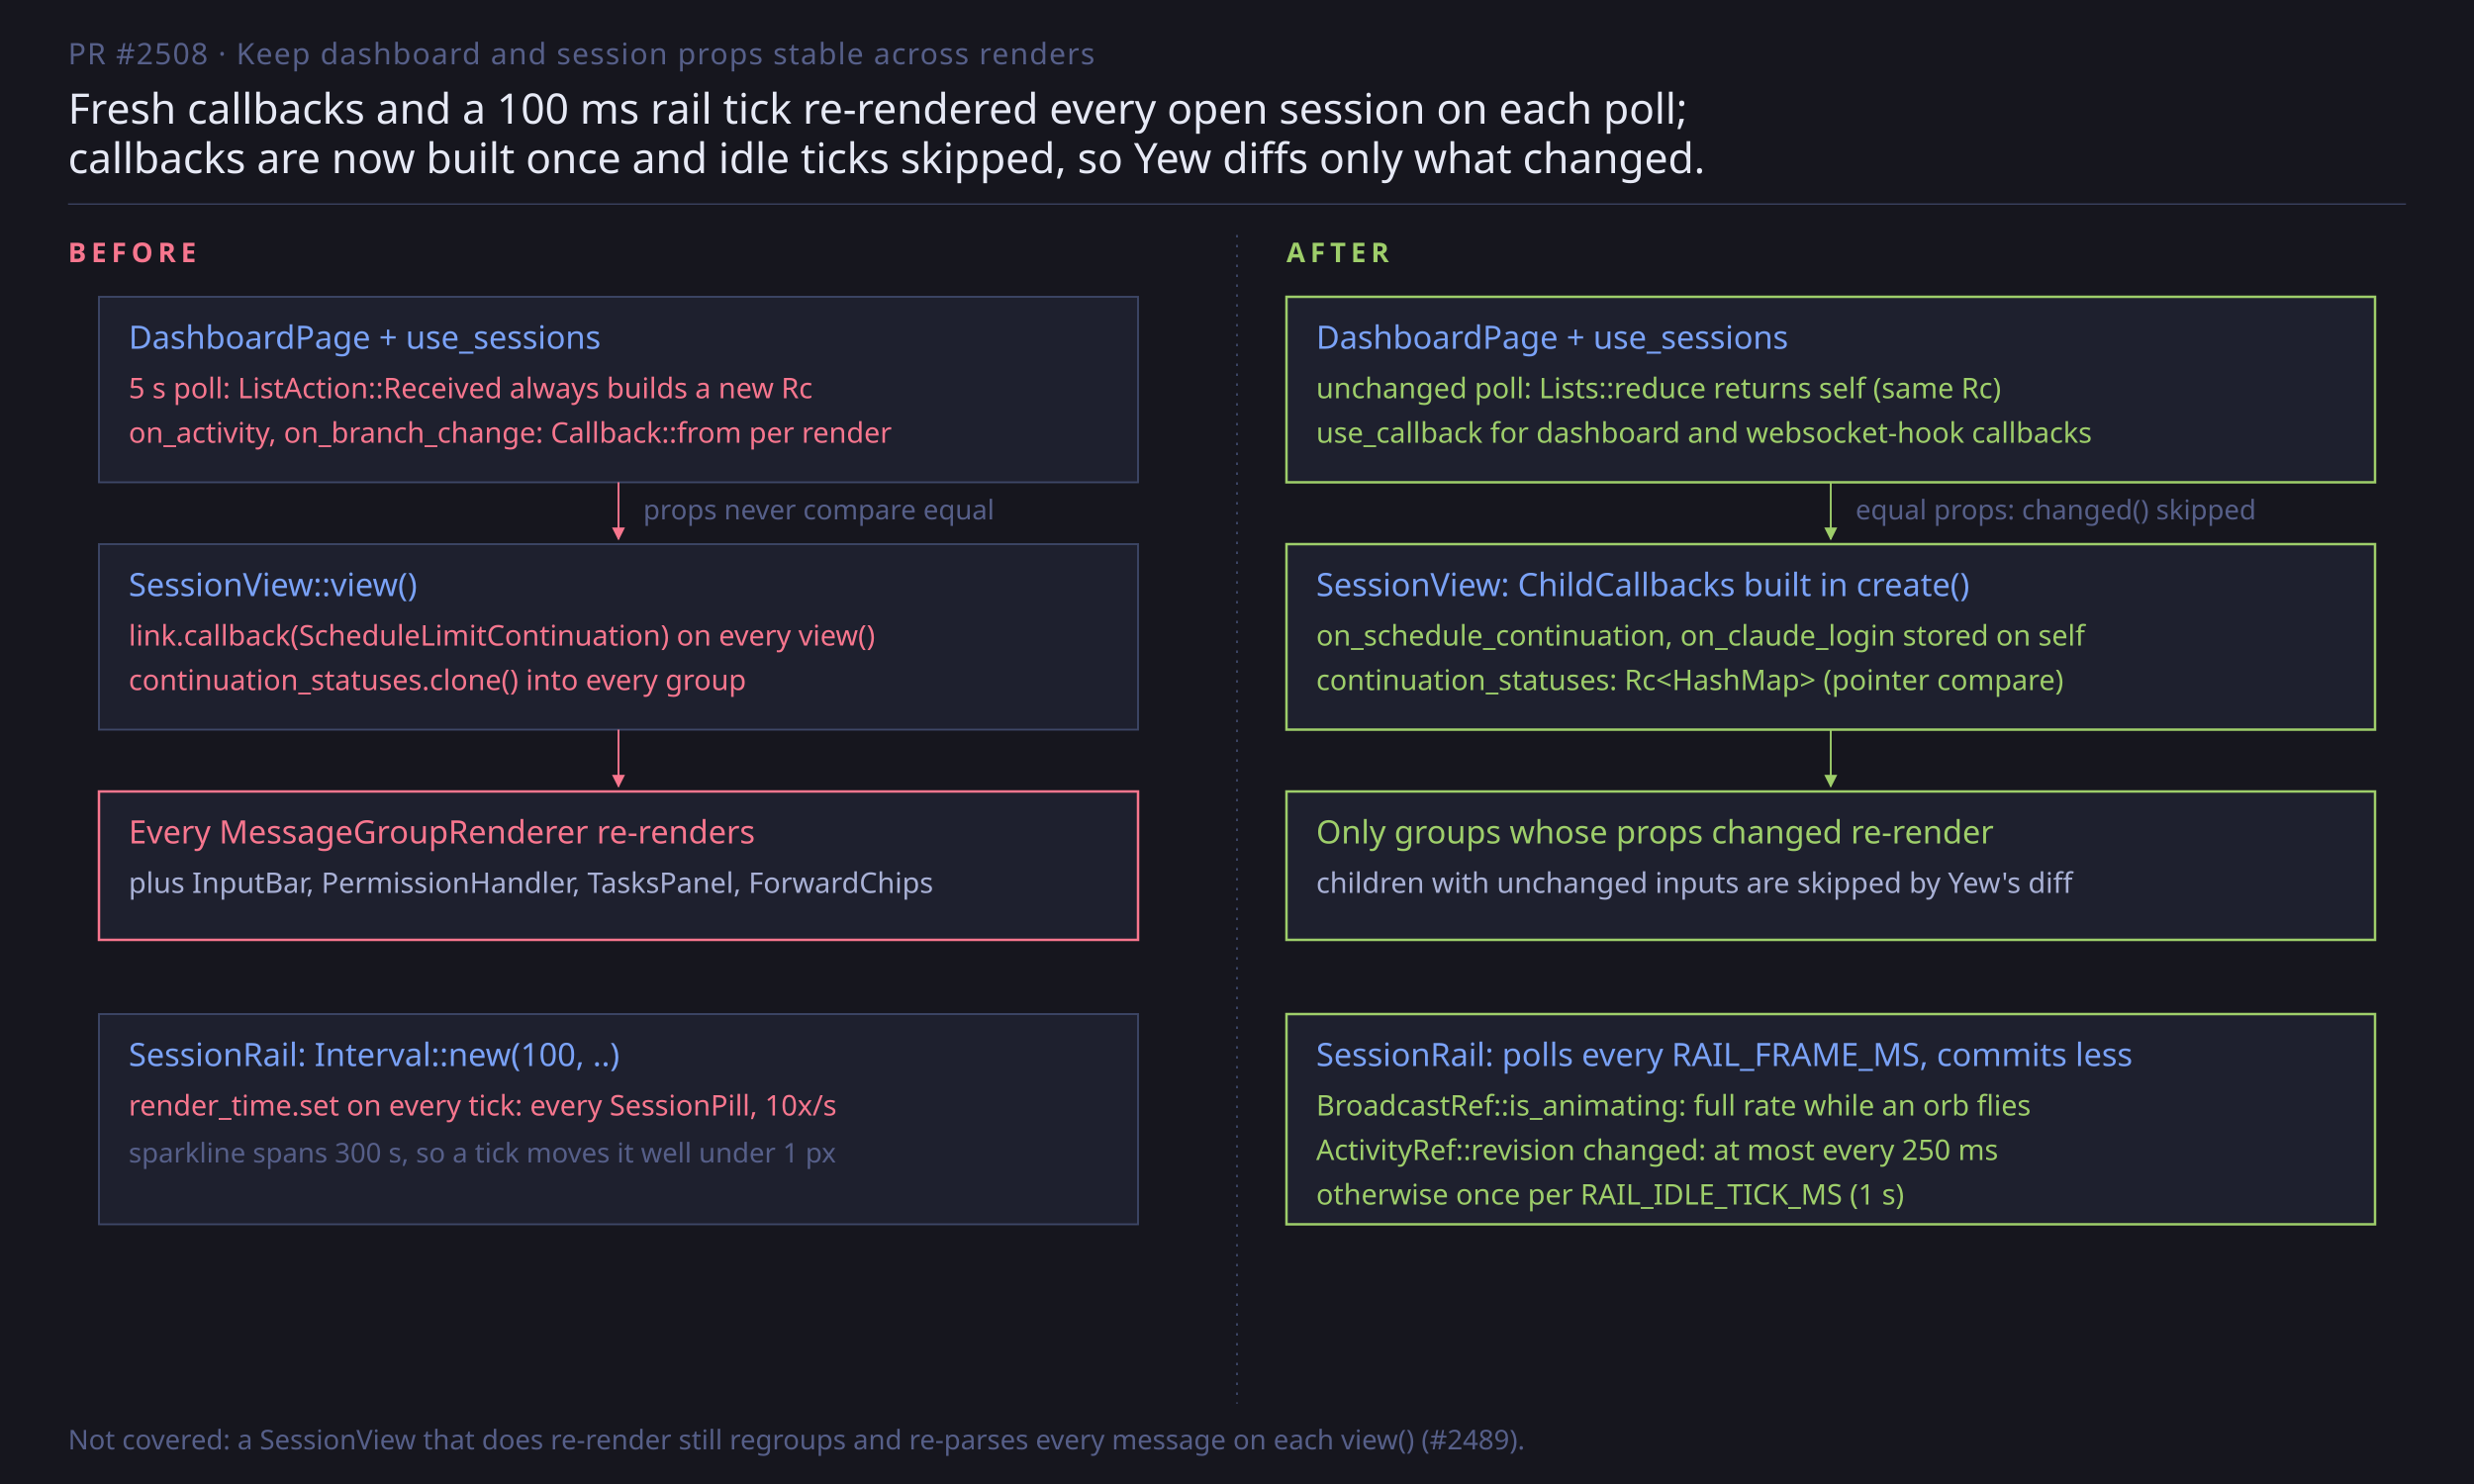
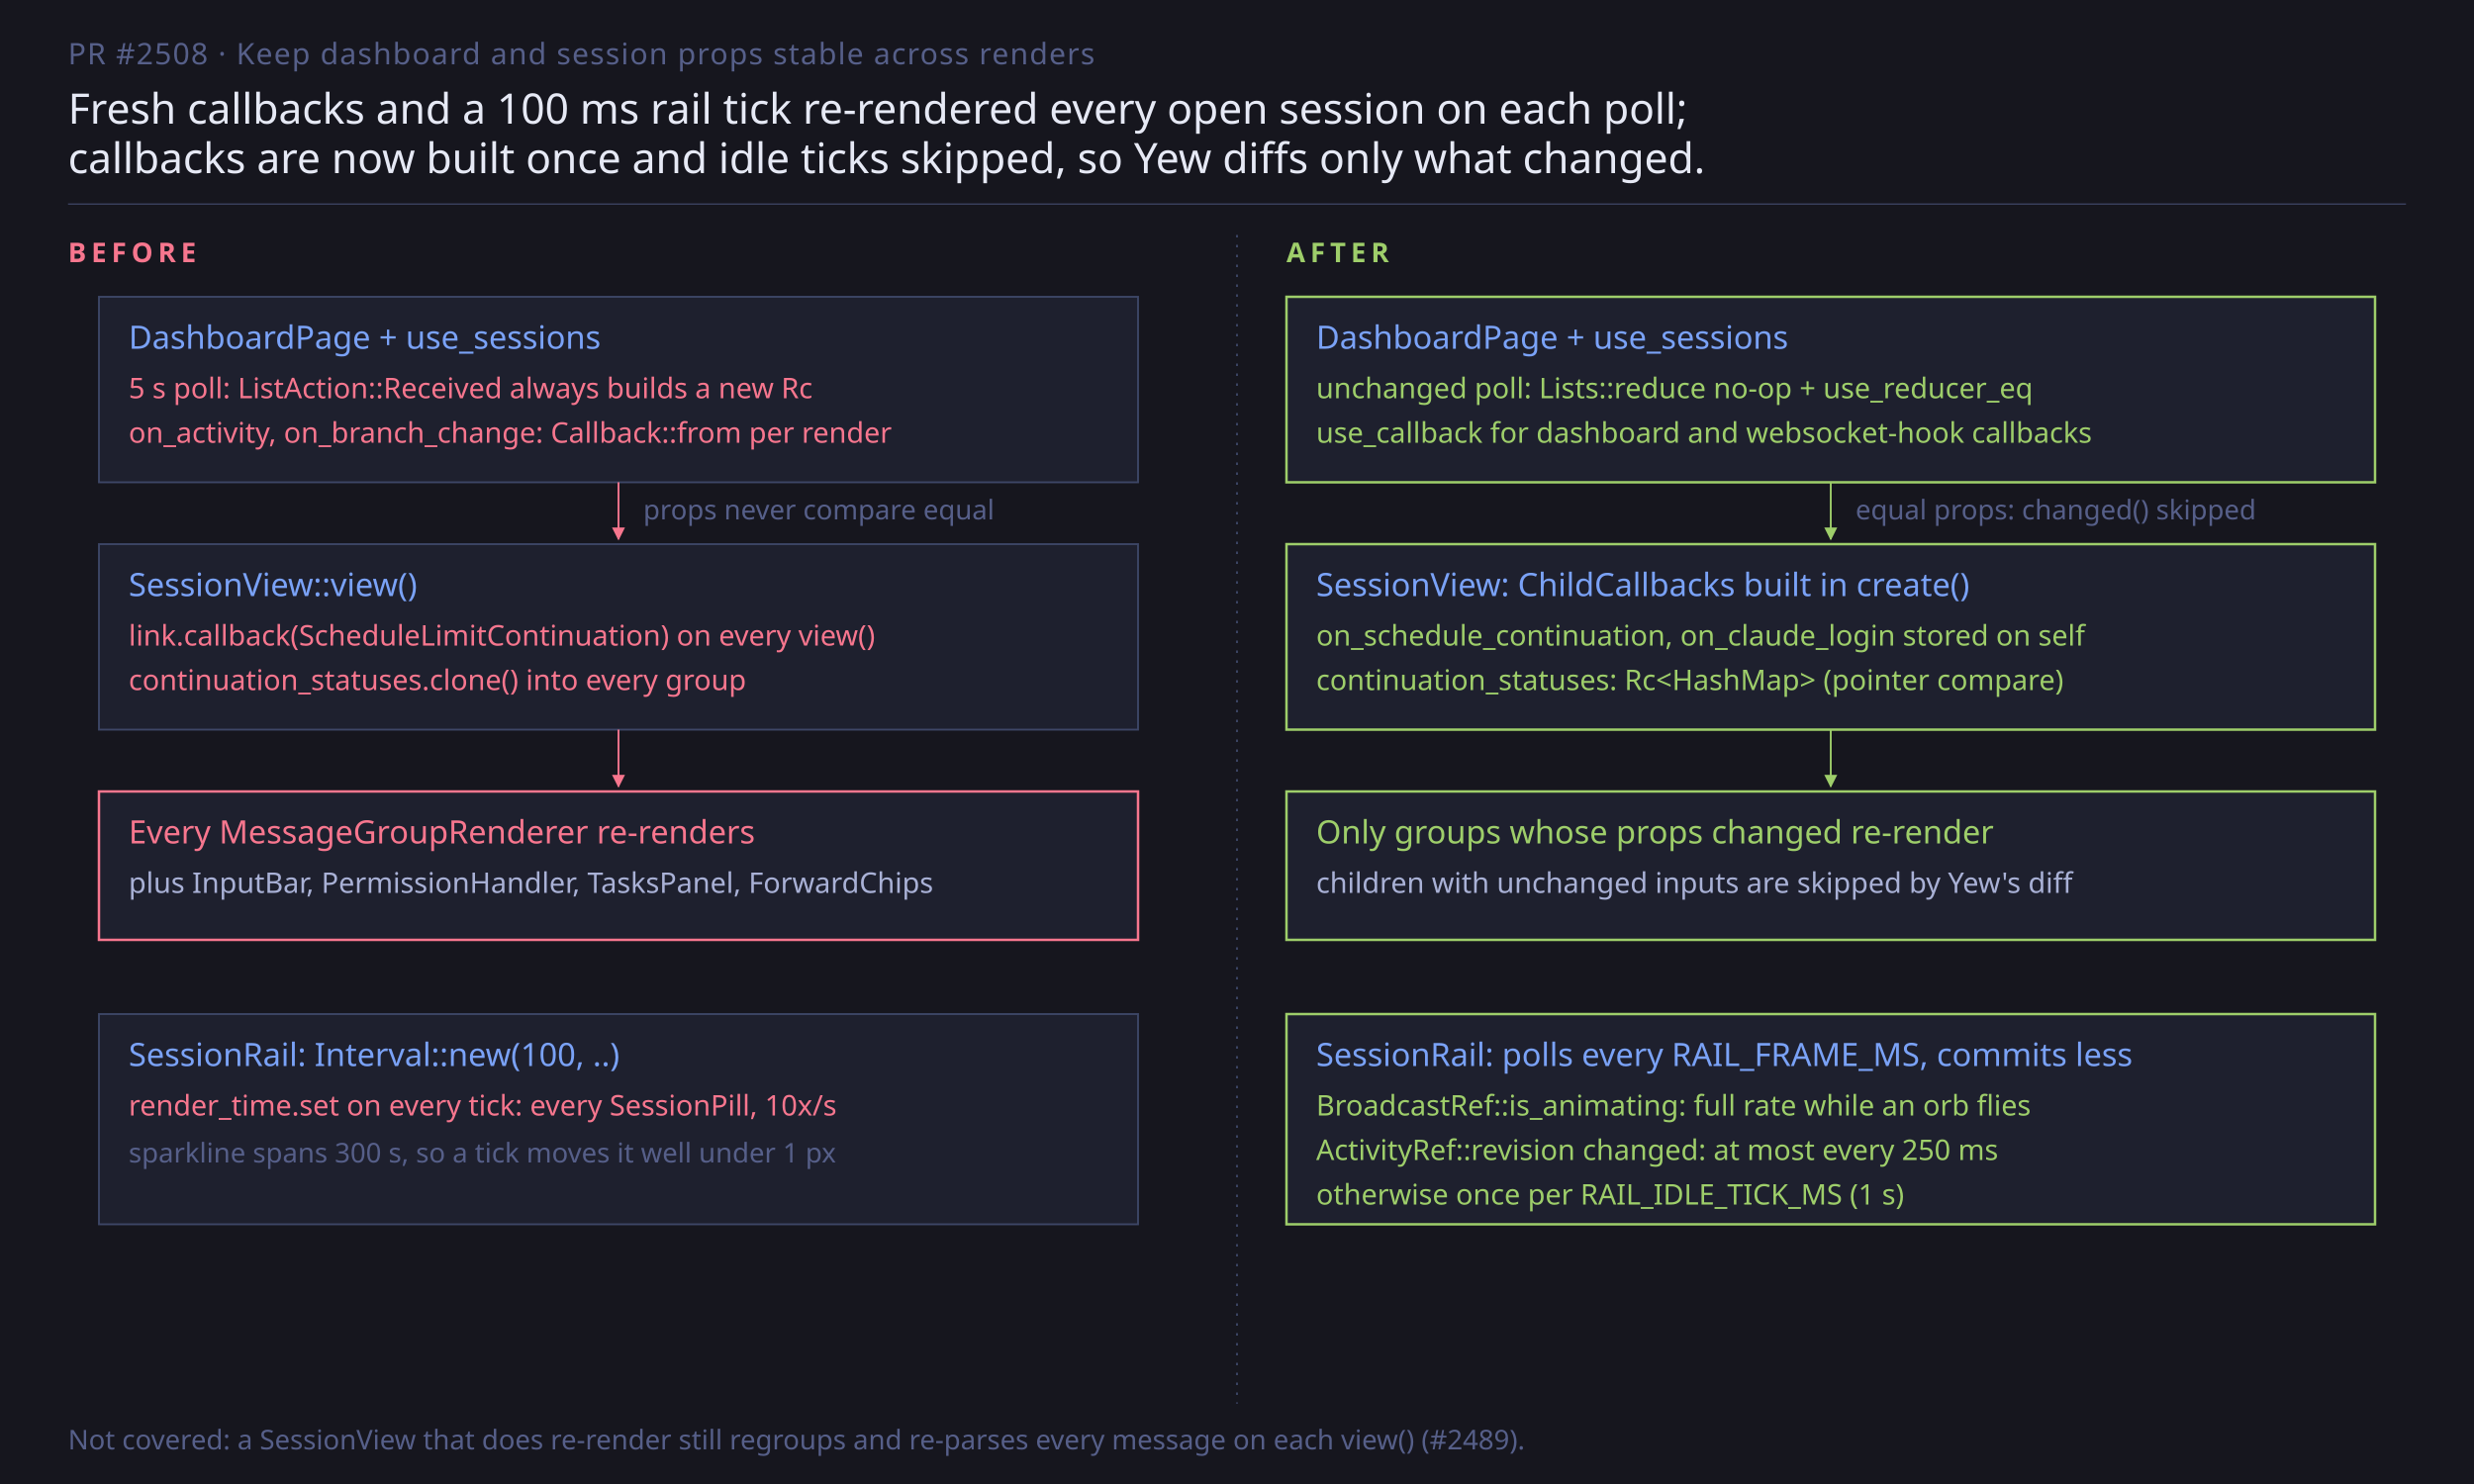
<svg xmlns="http://www.w3.org/2000/svg" viewBox="0 0 2000 1200" font-family="'Segoe UI', 'Noto Sans', 'DejaVu Sans', ui-sans-serif, system-ui, sans-serif">
  <rect x="0" y="0" width="2000" height="1200" fill="#16161e" />
  <defs>
    <marker id="arr-red" viewBox="0 0 10 10" refX="9" refY="5" markerWidth="7" markerHeight="7" orient="auto-start-reverse">
      <path d="M0,0 L10,5 L0,10 z" fill="#f7768e" />
    </marker>
    <marker id="arr-green" viewBox="0 0 10 10" refX="9" refY="5" markerWidth="7" markerHeight="7" orient="auto-start-reverse">
      <path d="M0,0 L10,5 L0,10 z" fill="#9ece6a" />
    </marker>
  </defs>
  <text x="55" y="52" font-size="24" letter-spacing="1" fill="#565f89">PR #2508 · Keep dashboard and session props stable across renders</text>
  <text x="55" y="100" font-size="34" fill="#e6e9f5">Fresh callbacks and a 100 ms rail tick re-rendered every open session on each poll;</text>
  <text x="55" y="140" font-size="34" fill="#e6e9f5">callbacks are now built once and idle ticks skipped, so Yew diffs only what changed.</text>
  <line x1="55" y1="165" x2="1945" y2="165" stroke="#3d4666" stroke-width="1" />
  <text x="55" y="212" font-size="22" font-weight="700" letter-spacing="4" fill="#f7768e">BEFORE</text>
  <text x="1040" y="212" font-size="22" font-weight="700" letter-spacing="4" fill="#9ece6a">AFTER</text>
  <line x1="1000" y1="190" x2="1000" y2="1135" stroke="#3d4666" stroke-width="1.5" stroke-dasharray="2 6" />
  <g>
    <rect x="80" y="240" width="840" height="150" fill="#1e202e" stroke="#3d4666" stroke-width="1.5" />
    <text x="104" y="282" font-size="26" fill="#7aa2f7">DashboardPage + use_sessions</text>
    <text x="104" y="322" font-size="23" fill="#f7768e">5 s poll: ListAction::Received always builds a new Rc</text>
    <text x="104" y="358" font-size="23" fill="#f7768e">on_activity, on_branch_change: Callback::from per render</text>
  </g>
  <line x1="500" y1="390" x2="500" y2="436" stroke="#f7768e" stroke-width="1.5" marker-end="url(#arr-red)" />
  <text x="520" y="420" font-size="22" fill="#565f89">props never compare equal</text>
  <g>
    <rect x="80" y="440" width="840" height="150" fill="#1e202e" stroke="#3d4666" stroke-width="1.5" />
    <text x="104" y="482" font-size="26" fill="#7aa2f7">SessionView::view()</text>
    <text x="104" y="522" font-size="23" fill="#f7768e">link.callback(ScheduleLimitContinuation) on every view()</text>
    <text x="104" y="558" font-size="23" fill="#f7768e">continuation_statuses.clone() into every group</text>
  </g>
  <line x1="500" y1="590" x2="500" y2="636" stroke="#f7768e" stroke-width="1.5" marker-end="url(#arr-red)" />
  <g>
    <rect x="80" y="640" width="840" height="120" fill="#1e202e" stroke="#f7768e" stroke-width="2" />
    <text x="104" y="682" font-size="26" fill="#f7768e">Every MessageGroupRenderer re-renders</text>
    <text x="104" y="722" font-size="23" fill="#a9b1d6">plus InputBar, PermissionHandler, TasksPanel, ForwardChips</text>
  </g>
  <g>
    <rect x="80" y="820" width="840" height="170" fill="#1e202e" stroke="#3d4666" stroke-width="1.5" />
    <text x="104" y="862" font-size="26" fill="#7aa2f7">SessionRail: Interval::new(100, ..)</text>
    <text x="104" y="902" font-size="23" fill="#f7768e">render_time.set on every tick: every SessionPill, 10x/s</text>
    <text x="104" y="940" font-size="22" fill="#565f89">sparkline spans 300 s, so a tick moves it well under 1 px</text>
  </g>
  <g>
    <rect x="1040" y="240" width="880" height="150" fill="#1e202e" stroke="#9ece6a" stroke-width="2" />
    <text x="1064" y="282" font-size="26" fill="#7aa2f7">DashboardPage + use_sessions</text>
-     <text x="1064" y="322" font-size="23" fill="#9ece6a">unchanged poll: Lists::reduce returns self (same Rc)</text>
+     <text x="1064" y="322" font-size="23" fill="#9ece6a">unchanged poll: Lists::reduce no-op + use_reducer_eq</text>
    <text x="1064" y="358" font-size="23" fill="#9ece6a">use_callback for dashboard and websocket-hook callbacks</text>
  </g>
  <line x1="1480" y1="390" x2="1480" y2="436" stroke="#9ece6a" stroke-width="1.5" marker-end="url(#arr-green)" />
  <text x="1500" y="420" font-size="22" fill="#565f89">equal props: changed() skipped</text>
  <g>
    <rect x="1040" y="440" width="880" height="150" fill="#1e202e" stroke="#9ece6a" stroke-width="2" />
    <text x="1064" y="482" font-size="26" fill="#7aa2f7">SessionView: ChildCallbacks built in create()</text>
    <text x="1064" y="522" font-size="23" fill="#9ece6a">on_schedule_continuation, on_claude_login stored on self</text>
    <text x="1064" y="558" font-size="23" fill="#9ece6a">continuation_statuses: Rc&lt;HashMap&gt; (pointer compare)</text>
  </g>
  <line x1="1480" y1="590" x2="1480" y2="636" stroke="#9ece6a" stroke-width="1.5" marker-end="url(#arr-green)" />
  <g>
    <rect x="1040" y="640" width="880" height="120" fill="#1e202e" stroke="#9ece6a" stroke-width="2" />
    <text x="1064" y="682" font-size="26" fill="#9ece6a">Only groups whose props changed re-render</text>
    <text x="1064" y="722" font-size="23" fill="#a9b1d6">children with unchanged inputs are skipped by Yew's diff</text>
  </g>
  <g>
    <rect x="1040" y="820" width="880" height="170" fill="#1e202e" stroke="#9ece6a" stroke-width="2" />
    <text x="1064" y="862" font-size="26" fill="#7aa2f7">SessionRail: polls every RAIL_FRAME_MS, commits less</text>
    <text x="1064" y="902" font-size="23" fill="#9ece6a">BroadcastRef::is_animating: full rate while an orb flies</text>
    <text x="1064" y="938" font-size="23" fill="#9ece6a">ActivityRef::revision changed: at most every 250 ms</text>
    <text x="1064" y="974" font-size="23" fill="#9ece6a">otherwise once per RAIL_IDLE_TICK_MS (1 s)</text>
  </g>
  <text x="55" y="1172" font-size="22" fill="#565f89">Not covered: a SessionView that does re-render still regroups and re-parses every message on each view() (#2489).</text>
</svg>
